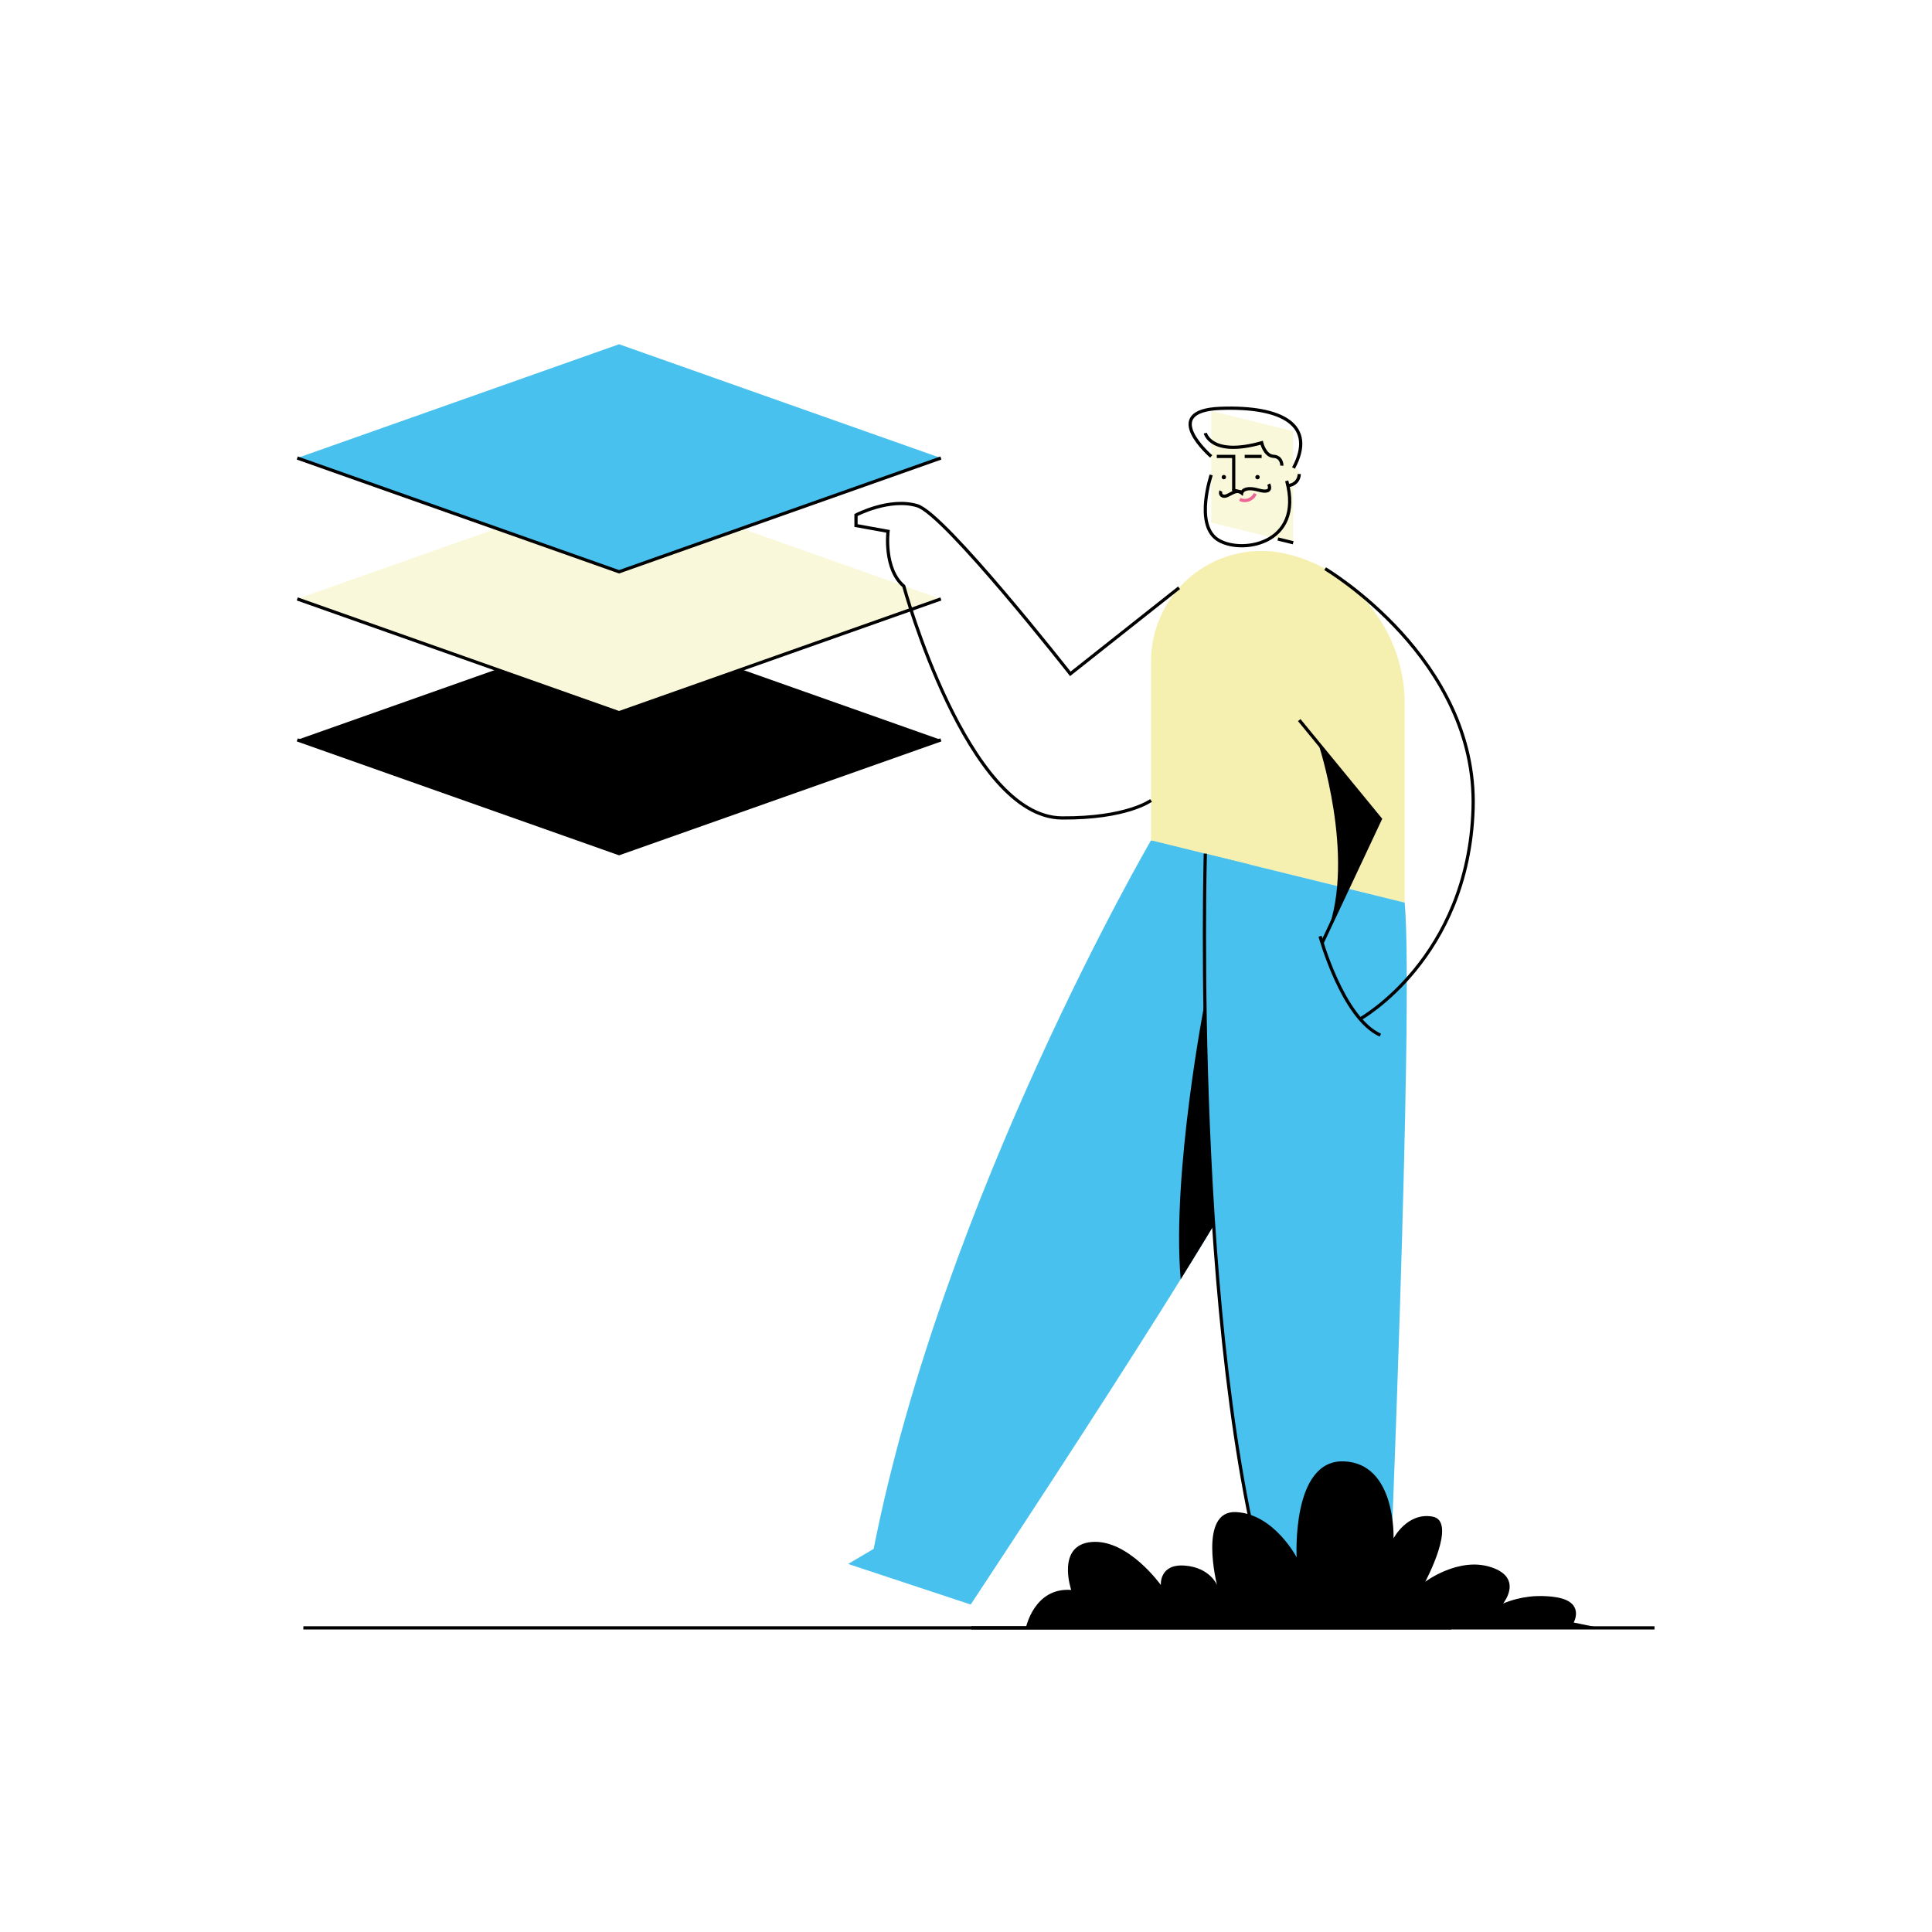
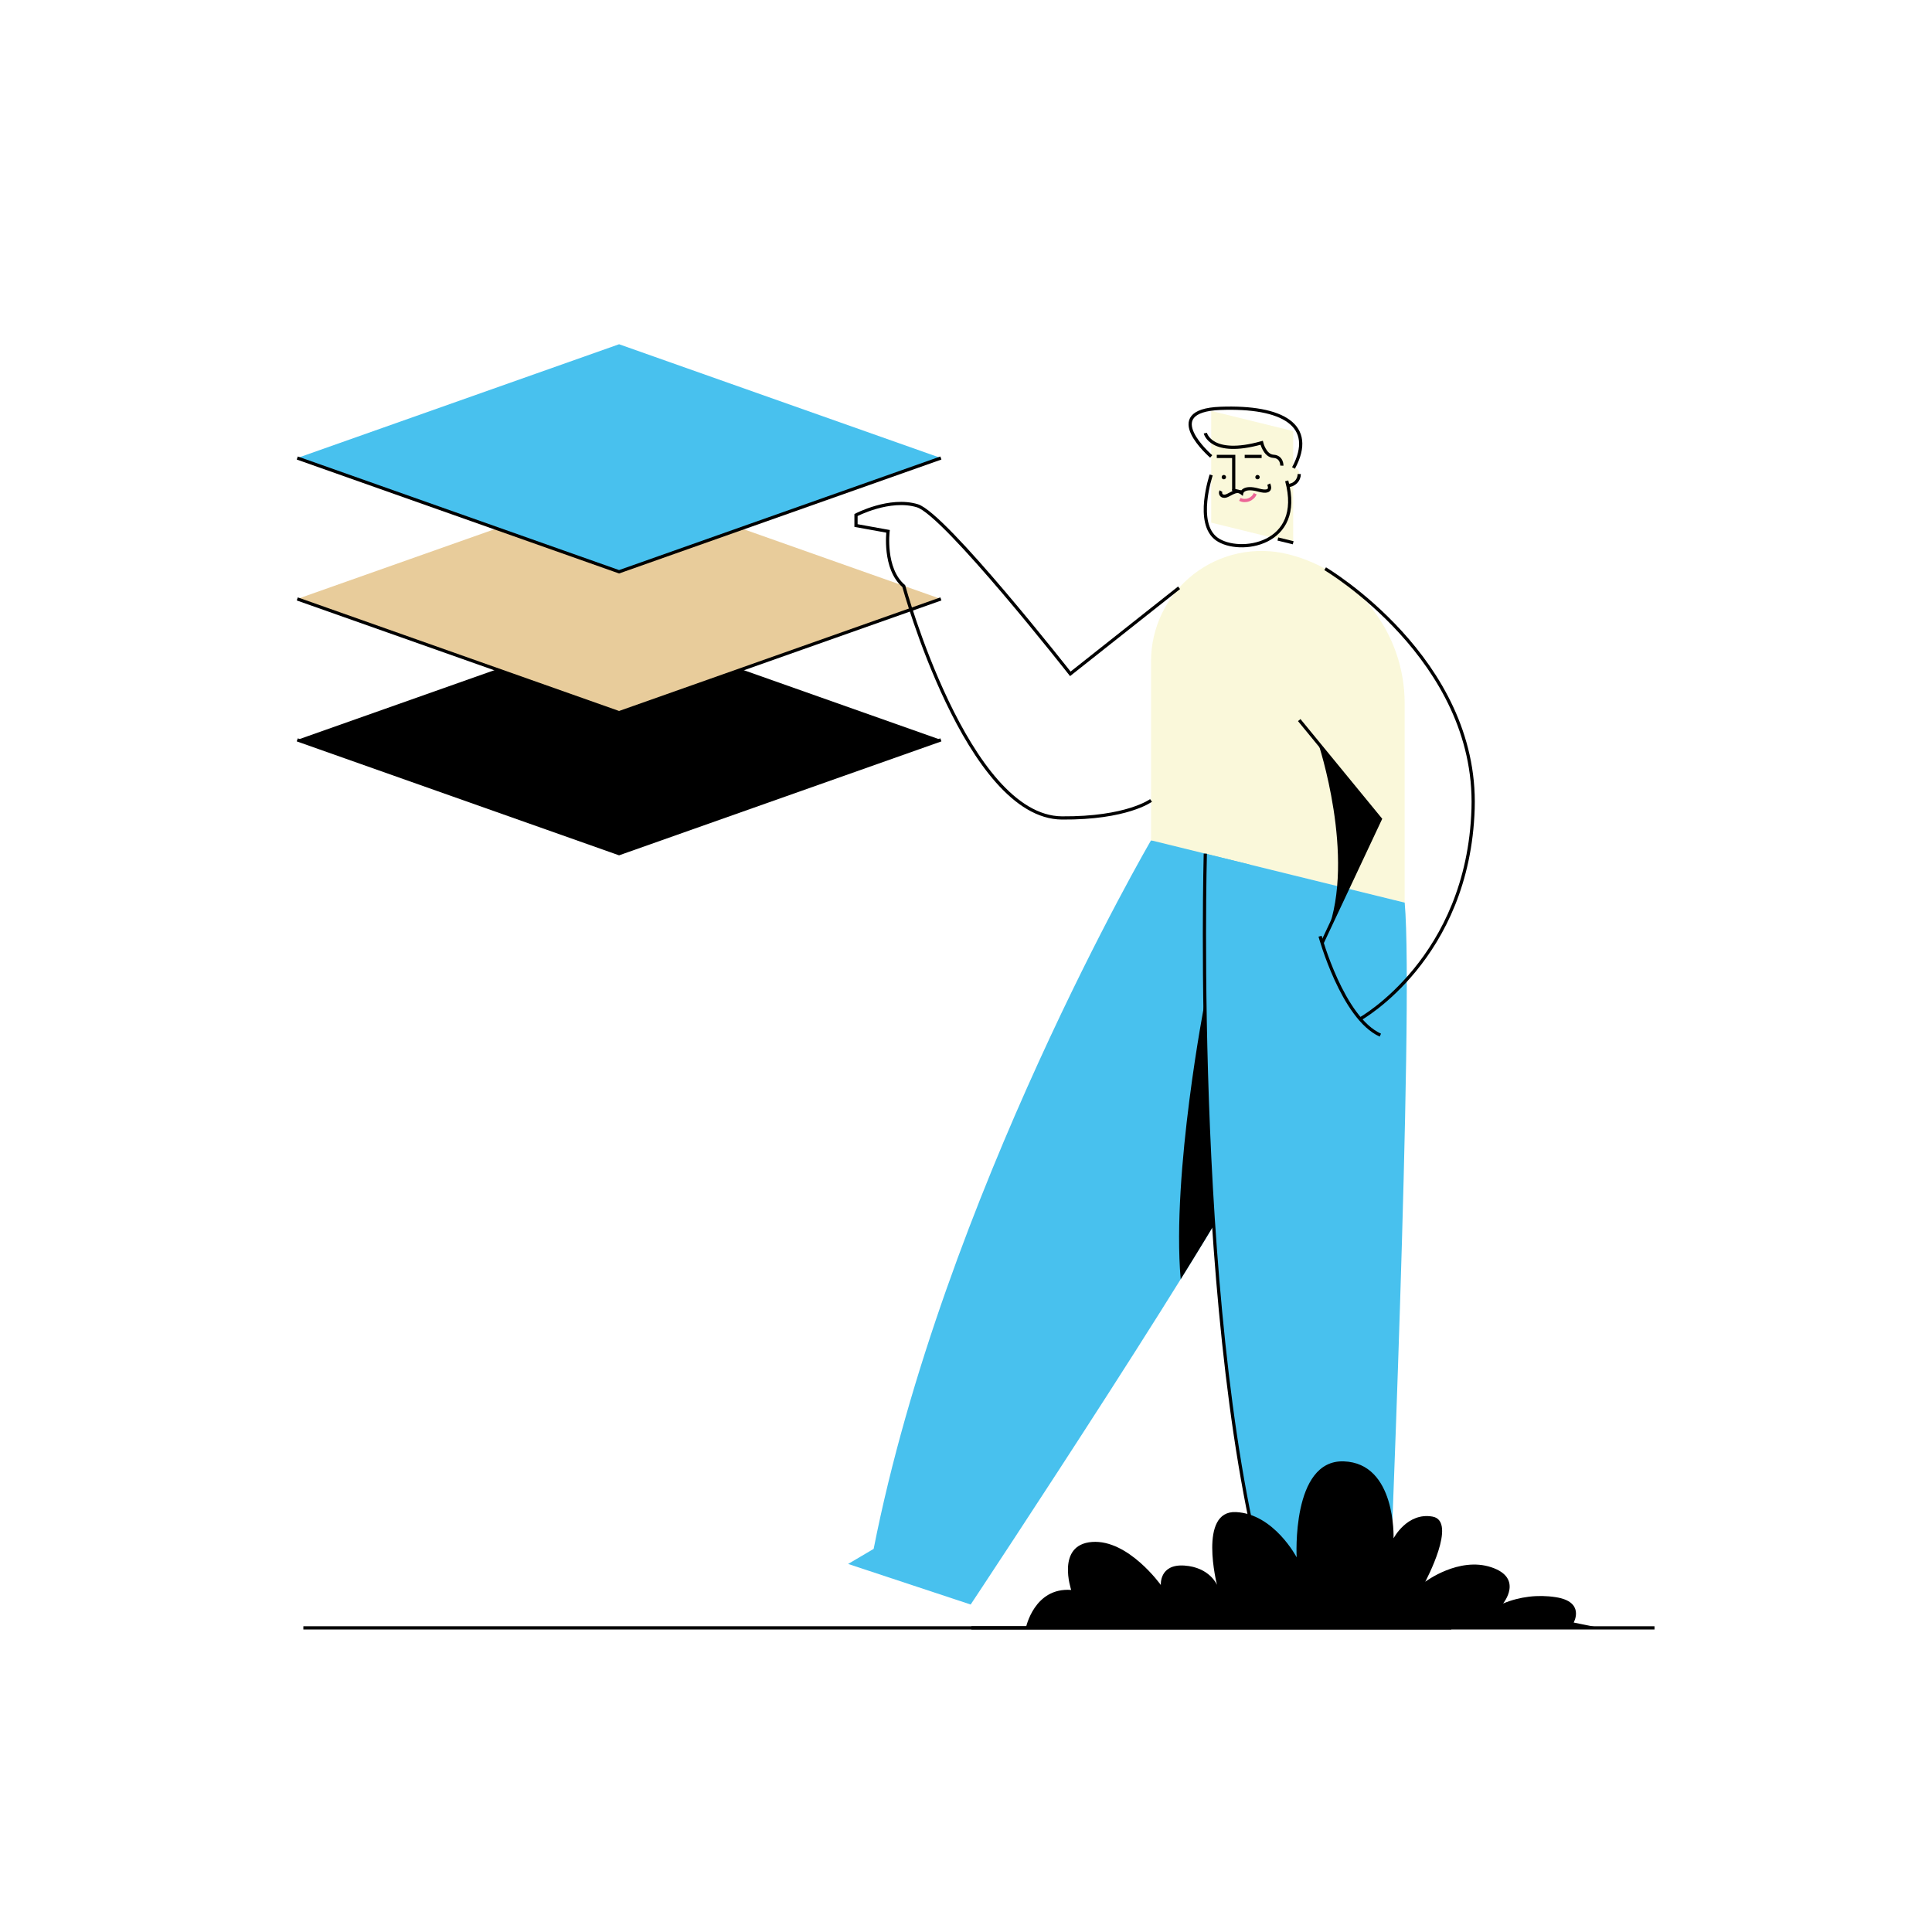
<svg xmlns="http://www.w3.org/2000/svg" id="Calque_1" viewBox="0 0 600 600">
  <defs>
-     <style>.cls-1{stroke:#ec6597;}.cls-1,.cls-2,.cls-3{fill:none;stroke-miterlimit:10;}.cls-4{fill:#f5efb0;}.cls-2,.cls-3{stroke:#000;}.cls-3{stroke-linecap:round;}.cls-5{fill:#faf8da;}.cls-6{fill:#48c1ee;}</style>
+     <style>.cls-1{stroke:#ec6597;}.cls-1,.cls-2,.cls-3{fill:none;stroke-miterlimit:10;}.cls-4{fill:#E8CC9B;}.cls-2,.cls-3{stroke:#000;}.cls-3{stroke-linecap:round;}.cls-5{fill:#faf8da;}.cls-6{fill:#48c1ee;}</style>
  </defs>
  <path d="M192.26,194.44l-99.94,35.33,99.94,35.33,99.94-35.33-99.94-35.33Z" />
  <path class="cls-2" d="M92.32,229.77l99.94,35.33,99.94-35.33" />
-   <path class="cls-5" d="M192.26,150.68l-99.94,35.33,99.94,35.33,99.94-35.33-99.94-35.33Z" />
+   <path class="cls-4" d="M192.26,150.68l-99.94,35.33,99.94,35.33,99.94-35.33-99.94-35.33Z" />
  <path class="cls-2" d="M92.32,186l99.94,35.33,99.94-35.33" />
  <path class="cls-6" d="M192.26,106.91l-99.94,35.33,99.94,35.33,99.94-35.33-99.94-35.33Z" />
  <path class="cls-2" d="M92.32,142.24l99.94,35.33,99.94-35.33" />
  <path class="cls-2" d="M450.7,505.55H94.21" />
  <path class="cls-6" d="M357.47,260.97s-64.55,110.62-86.15,220.05l-7.93,4.68,38.06,12.6s84.33-127.2,89.4-143.33c5.07-16.13-3.6-94.01-3.6-94.01" />
  <path d="M374.19,311.02s-10.36,53.1-7.52,86.26c10.87-17.48,19.69-32.32,22.98-39.45l-15.46-46.81Z" />
  <path class="cls-5" d="M376.15,141.75v20.56l25.46,6.26v-34.69l-25.46-6.26v14.13Z" />
  <path d="M390.53,148.86c.37,0,.68-.3,.68-.68s-.3-.68-.68-.68-.68,.3-.68,.68,.3,.68,.68,.68Z" />
  <path d="M380.08,148.86c.37,0,.68-.3,.68-.68s-.3-.68-.68-.68-.68,.3-.68,.68,.3,.68,.68,.68Z" />
  <path class="cls-2" d="M383.14,152.24v-10.49h-5.26" />
  <path class="cls-2" d="M391.81,141.75h-5.26" />
  <path class="cls-5" d="M399.93,147.12v3.64c.47,0,.93-.09,1.36-.27,.43-.18,.83-.44,1.16-.77,.33-.33,.59-.72,.77-1.15,.18-.43,.27-.9,.27-1.36,0-.11,0-.22,0-.32-.21-2.21-3.56-1.98-3.56,.24Z" />
  <path class="cls-2" d="M399.93,150.77c.47,0,.93-.09,1.36-.27,.43-.18,.82-.44,1.16-.77,.33-.33,.59-.72,.77-1.15,.18-.43,.27-.9,.27-1.36" />
  <path class="cls-2" d="M396.85,167.39l4.76,1.17" />
  <path class="cls-3" d="M383.14,152.25l2.3,.56" />
  <path class="cls-2" d="M376.15,147.5s-5.11,15,1.74,19.9c6.85,4.9,27.22,2.03,21.71-18.07" />
  <path class="cls-2" d="M379.2,152.52c-.09,.15-.15,.32-.15,.5,0,.18,.03,.35,.11,.51,.08,.16,.2,.29,.35,.39,.15,.1,.32,.16,.5,.17,1.47,.32,3.7-2.57,5.62-1,0,0,.43-2.23,5.23-.89,4.8,1.33,3.14-1.84,3.14-1.84" />
  <path class="cls-1" d="M385.03,155.1c.43,.2,.9,.32,1.37,.34,.47,.02,.95-.05,1.4-.22,.45-.16,.85-.42,1.2-.74,.35-.32,.63-.71,.83-1.15" />
  <path class="cls-2" d="M374.32,134.51s1.72,7.43,17.5,3c0,0,.95,4.04,3.67,4.2,2.71,.16,2.6,2.9,2.6,2.9" />
  <path class="cls-2" d="M376.15,141.75s-16.46-14.2,2.87-14.93c19.34-.73,29.81,5.28,22.69,18.52" />
-   <path class="cls-4" d="M357.47,205.37v55.6l78.76,19.36v-61.92c0-10.67-3.58-21.03-10.16-29.43-6.58-8.4-15.79-14.34-26.15-16.89-5.05-1.24-10.31-1.32-15.39-.22-5.08,1.09-9.85,3.33-13.94,6.53-4.09,3.21-7.4,7.3-9.67,11.97-2.27,4.67-3.46,9.8-3.46,15h0Z" />
+   <path class="cls-5" d="M357.47,205.37v55.6l78.76,19.36v-61.92c0-10.67-3.58-21.03-10.16-29.43-6.58-8.4-15.79-14.34-26.15-16.89-5.05-1.24-10.31-1.32-15.39-.22-5.08,1.09-9.85,3.33-13.94,6.53-4.09,3.21-7.4,7.3-9.67,11.97-2.27,4.67-3.46,9.8-3.46,15h0Z" />
  <path class="cls-6" d="M436.24,280.32l-61.92-15.22s-4.2,150.53,20.28,232.28l-4.07,8.16h40.59s8.08-192.29,5.12-225.22h0Z" />
  <path class="cls-2" d="M374.32,265.11s-4.2,150.53,20.28,232.28" />
  <path class="cls-2" d="M411.54,176.62s47.4,27.97,45.94,74.53c-1.46,46.56-35.04,65.27-35.04,65.27" />
  <path class="cls-2" d="M409.96,290.75s6.96,25.44,18.72,30.72" />
  <path class="cls-2" d="M403.49,223.63l25.19,30.72-18.09,38.5" />
  <path d="M412.2,289.46l16.49-35.11-19.31-23.56s11.75,35.23,2.82,58.67h0Z" />
  <path class="cls-2" d="M366.17,182.54l-33.77,26.73s-38.9-49.57-47.5-52.2-19.06,2.88-19.06,2.88v3.26l9.95,1.8s-1.45,11.61,4.88,17.01c0,0,19.64,71.78,49.12,72,20.16,.16,27.68-5.44,27.68-5.44" />
  <path class="cls-2" d="M301.68,505.55h212.14" />
  <path d="M488.73,503.88s3.65-6.47-5.63-7.87c-5.51-.85-11.15-.17-16.3,1.97,0,0,6.47-7.87-3.65-11.25-10.12-3.38-20.53,4.5-20.53,4.5,0,0,10.12-18.84,2.25-20.24-7.87-1.4-12.09,6.75-12.09,6.75,0,0,.84-23.34-15.47-23.9-16.31-.56-14.62,29.81-14.62,29.81,0,0-7.03-13.5-18.84-14.06-11.81-.56-5.9,22.61-5.9,22.61,0,0-2.25-5.46-10.12-6-7.87-.54-7.32,6.04-7.32,6.04,0,0-10.11-14.21-21.37-13.37-11.26,.85-6.47,14.9-6.47,14.9-11.53-.85-14.08,11.79-14.08,11.79h178.28l-8.15-1.67Z" />
</svg>
